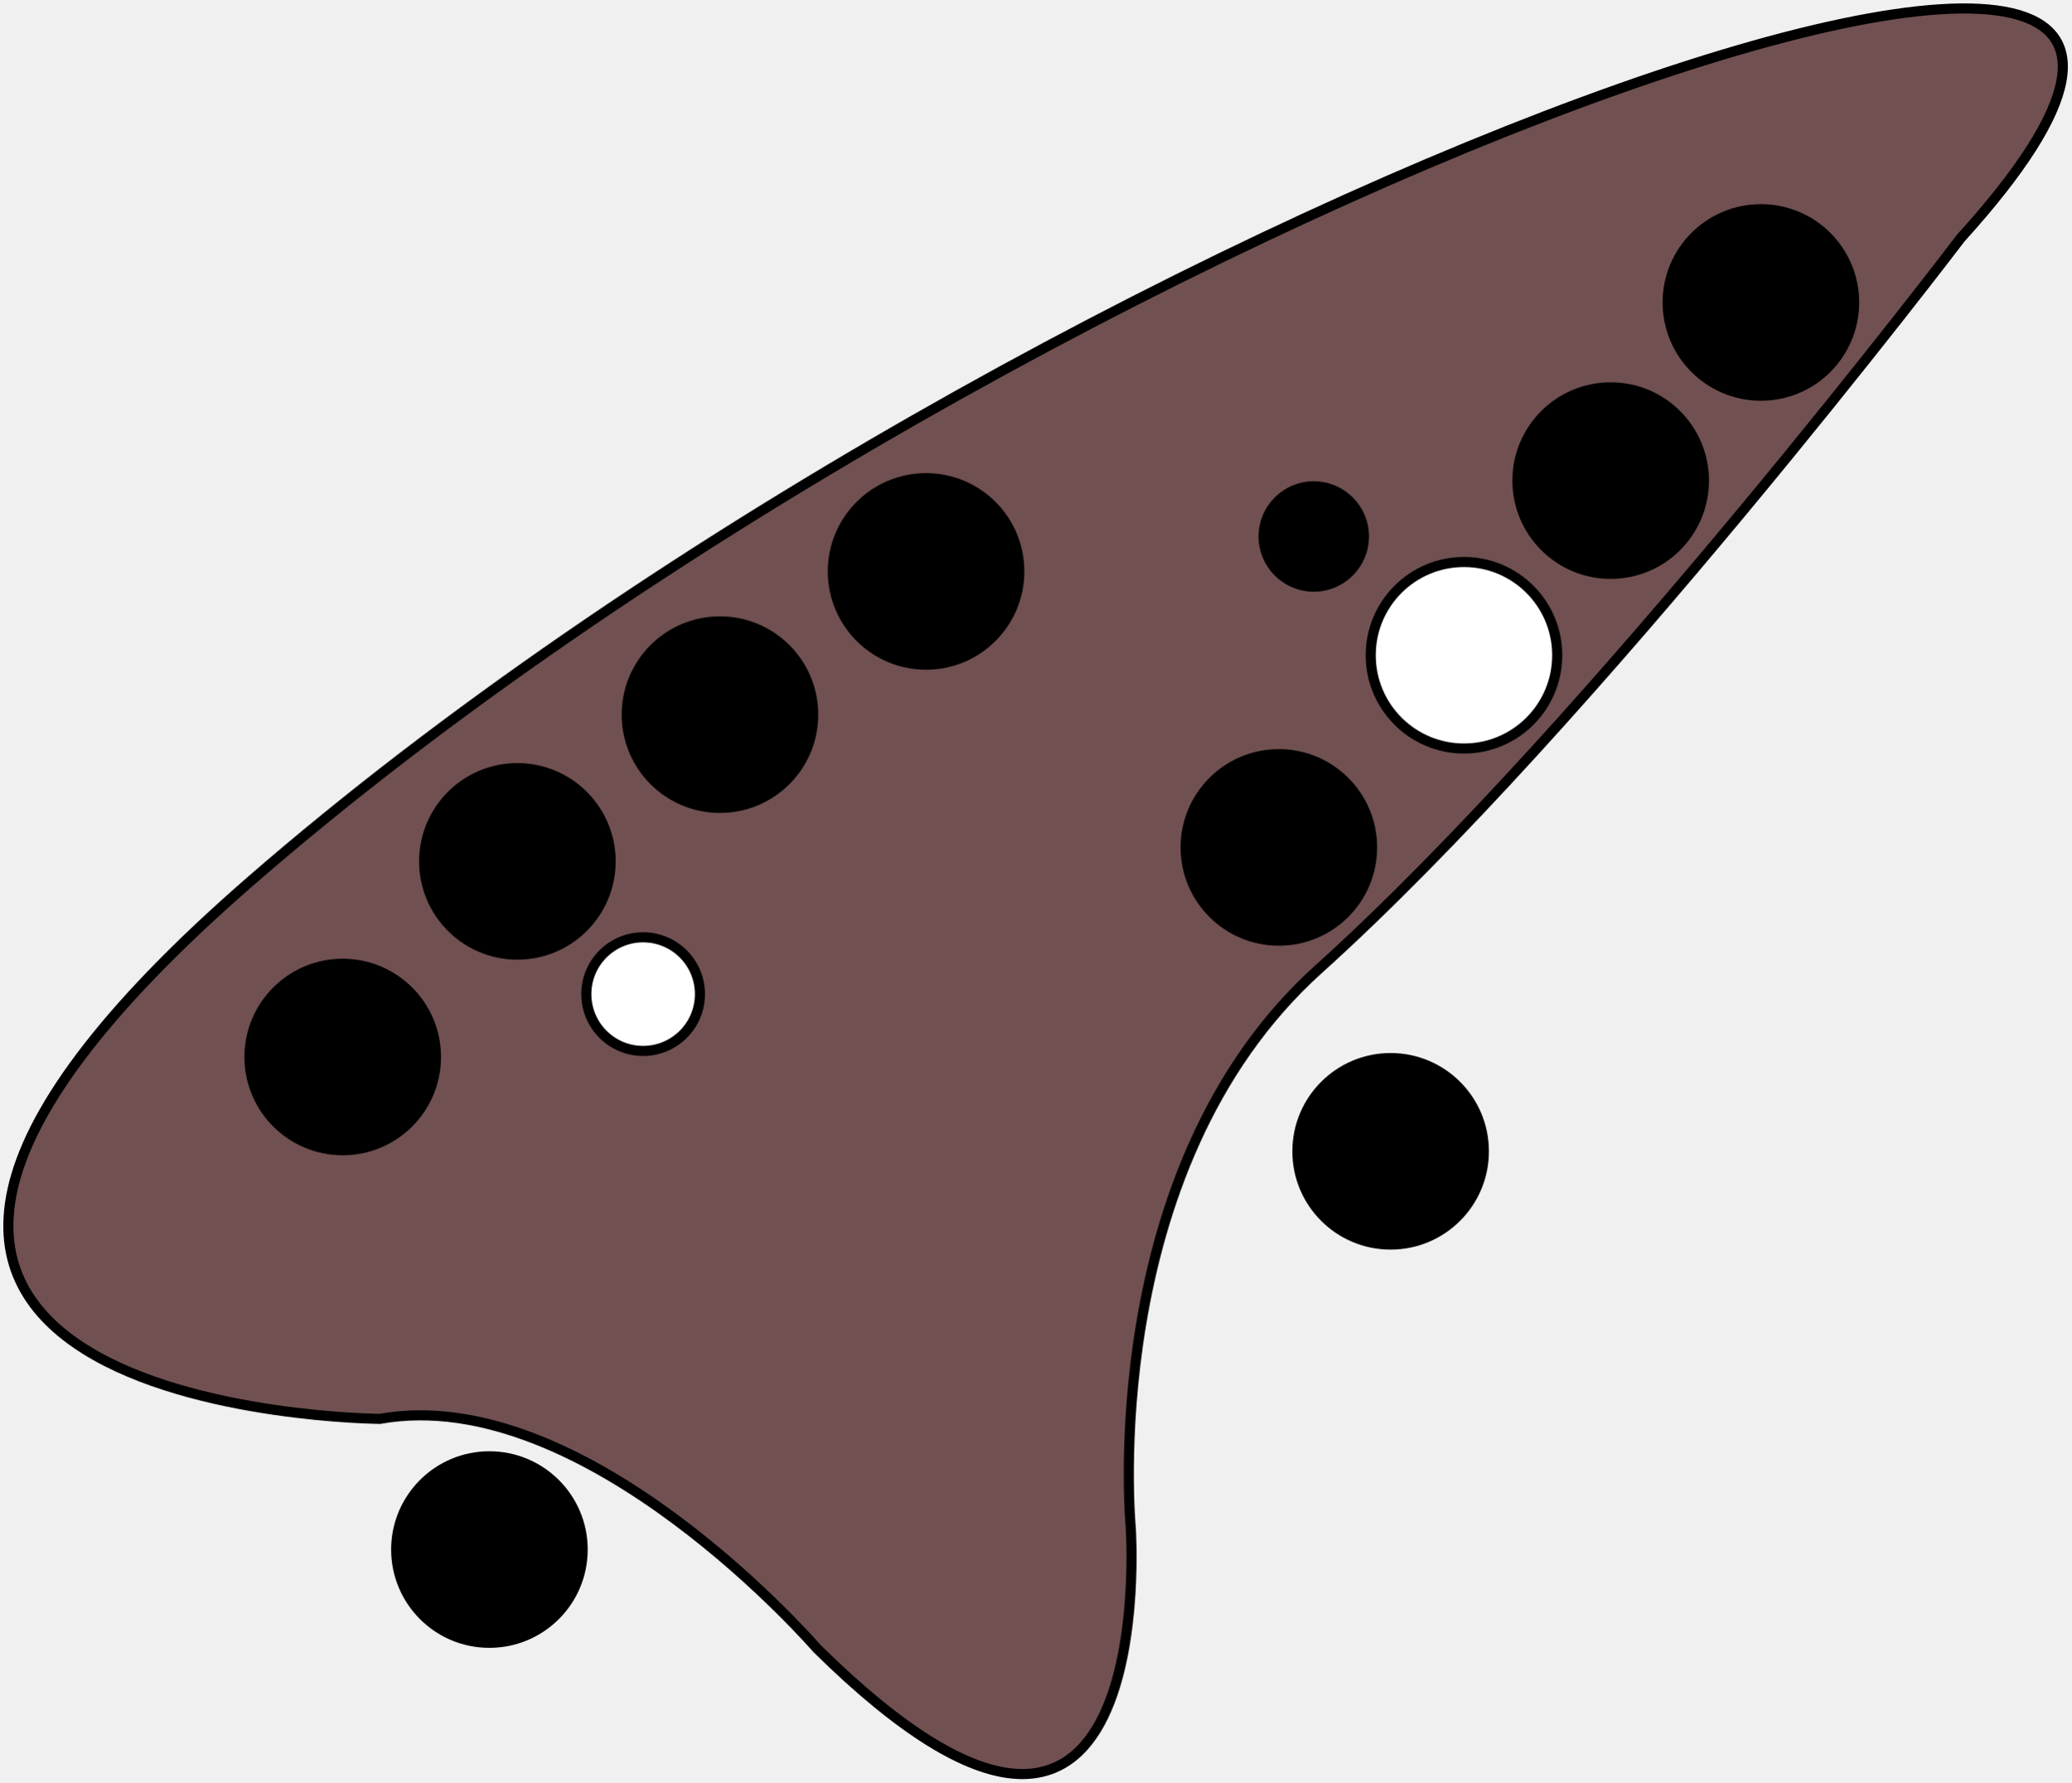
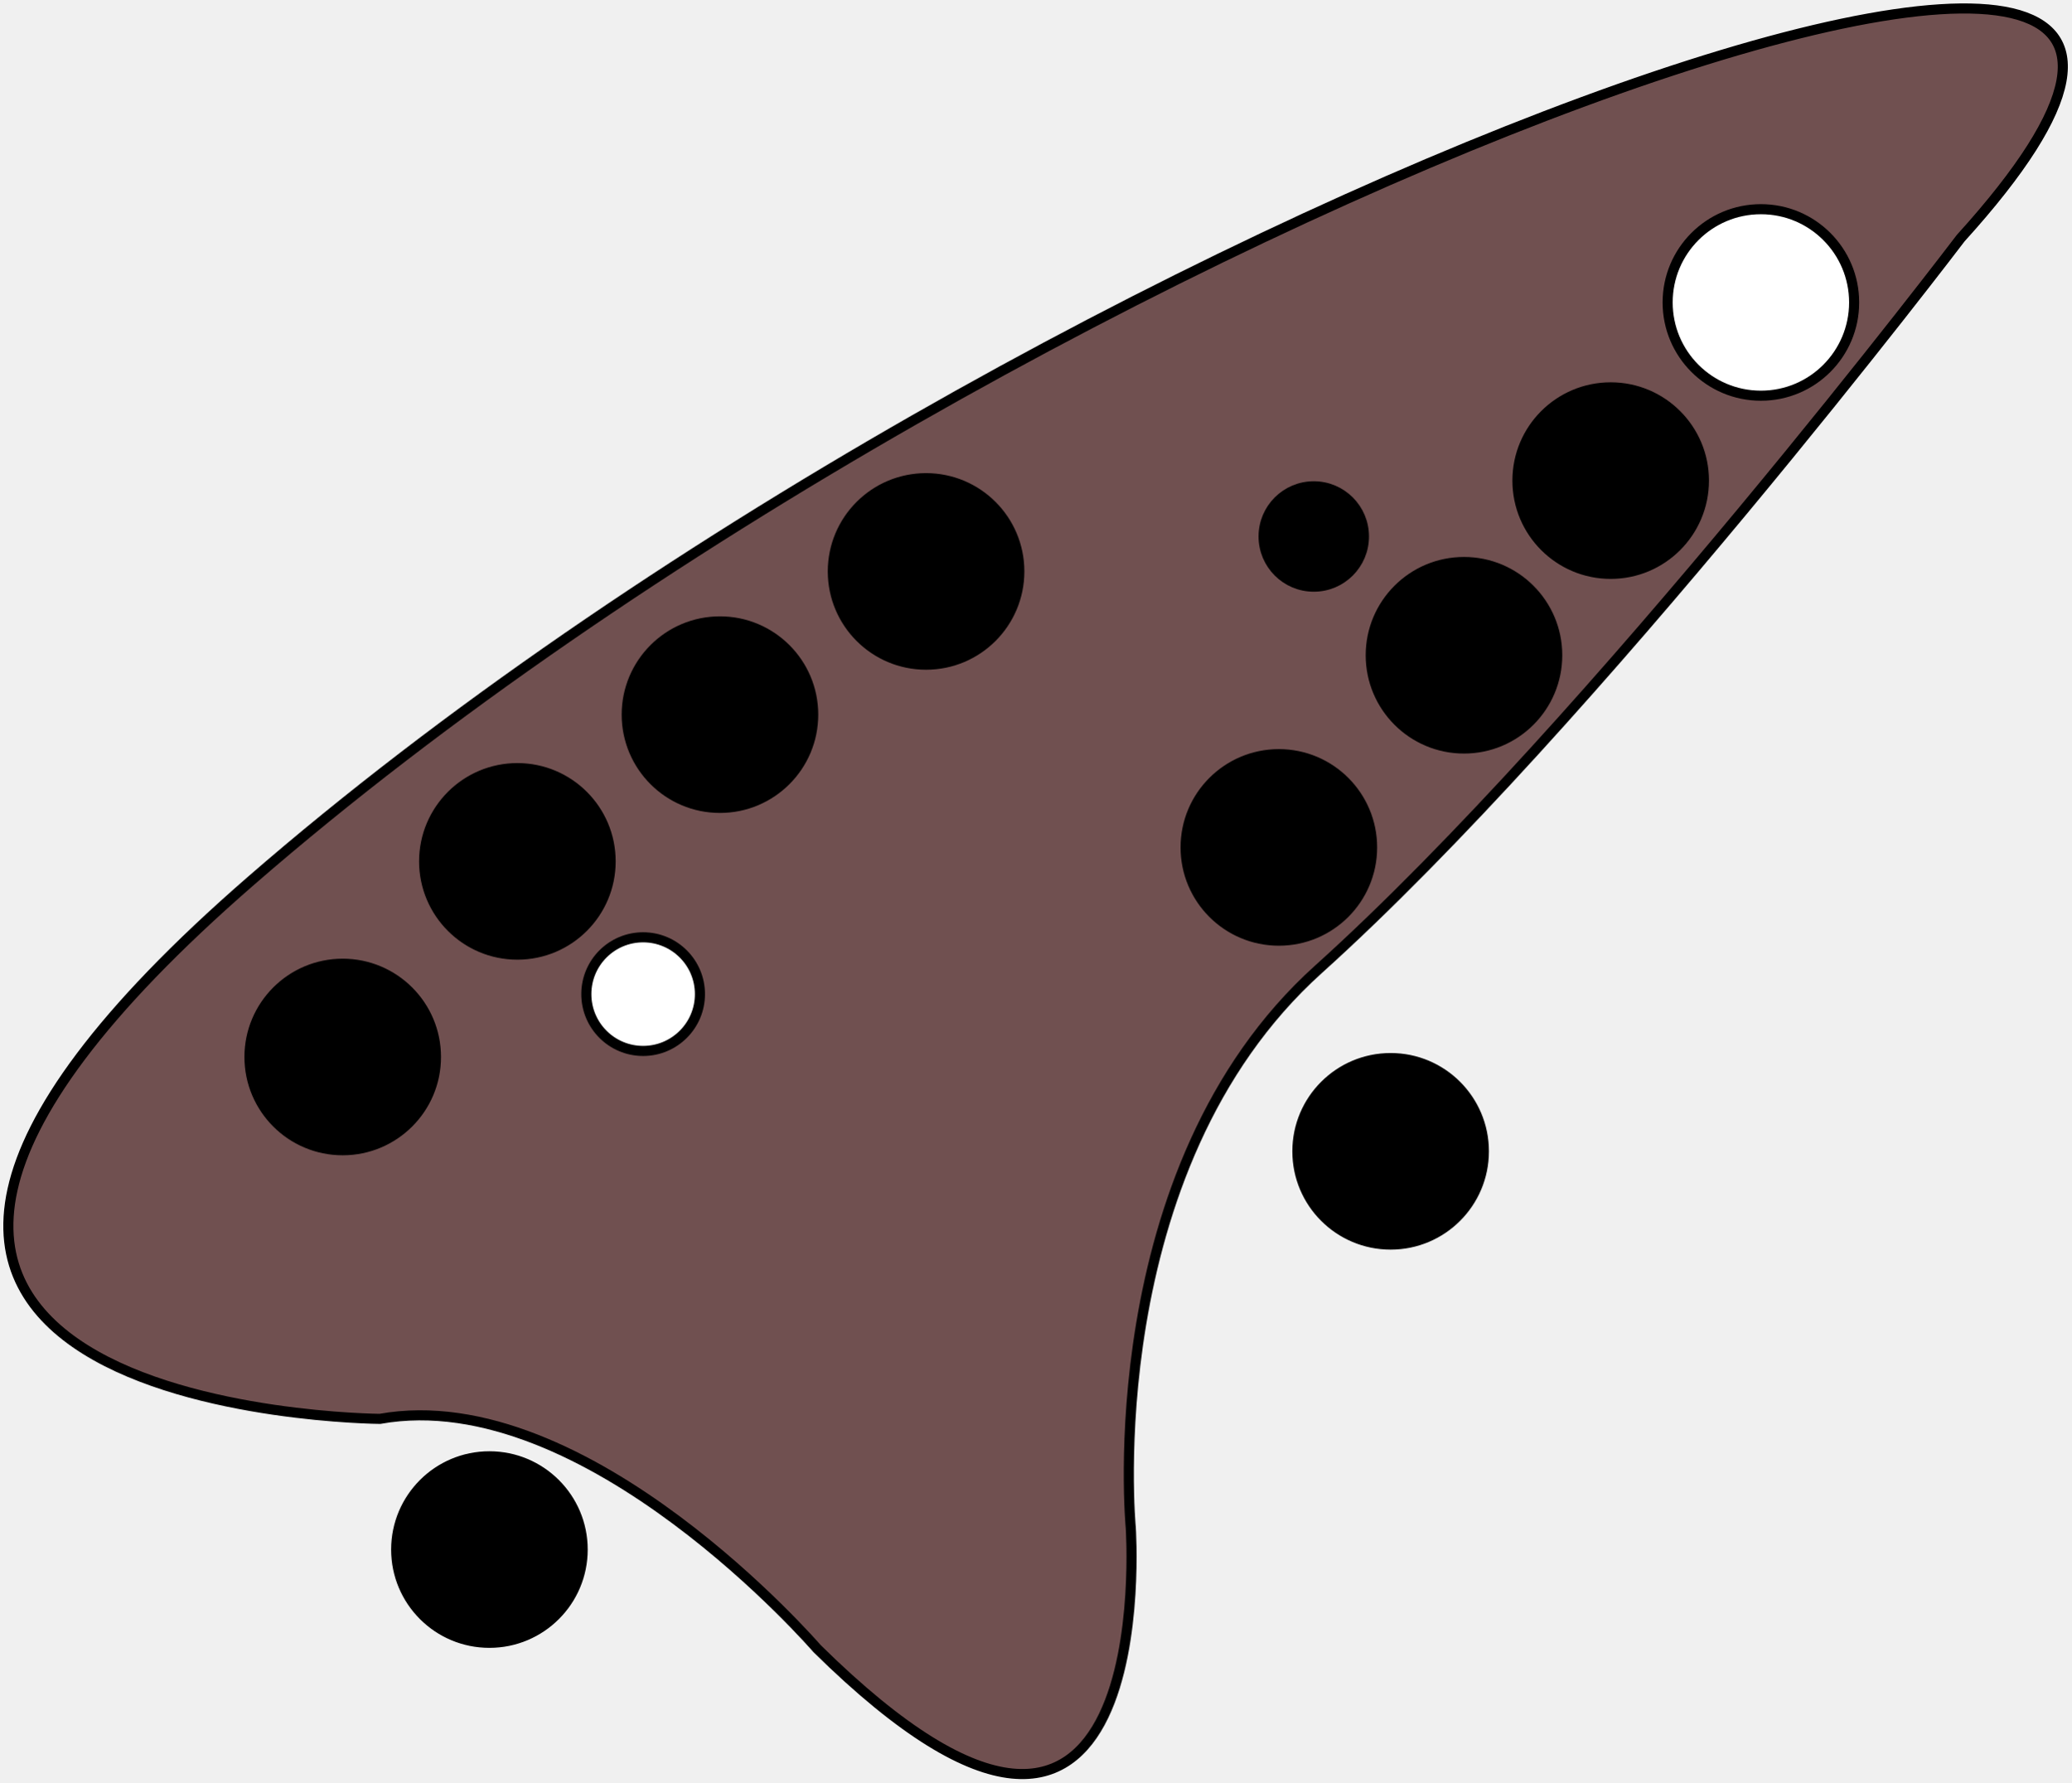
<svg xmlns="http://www.w3.org/2000/svg" width="82.138mm" height="70.682mm" viewBox="0 0 82.138 70.682" version="1.1" id="svg1">
  <defs id="defs1">
    <linearGradient id="swatch1">
      <stop style="stop-color:#ffffff;stop-opacity:1;" offset="0" id="stop1" />
    </linearGradient>
  </defs>
  <g id="layer1" transform="translate(-70.74366,-41.10124)">
    <path style="fill:#705050;fill-opacity:1;stroke:#000000;stroke-width:0.4;stroke-linecap:butt;stroke-linejoin:miter;stroke-dasharray:none;stroke-opacity:1" d="m 148.5,50.545 c 19.681,-21.707 -37.132,-1.162 -67.785,25.468 -24.344,21.148 5.094,21.354 5.094,21.354 8.195,-1.473 17.338,9.11 17.338,9.11 13.714,13.518 12.44,-4.8 12.44,-4.8 0,0 -1.371,-14.203 7.445,-22.138 C 133.948,69.715 148.5,50.545 148.5,50.545 Z" id="path13" />
    <g id="g1" transform="translate(1.662354,-1.800884)">
      <circle style="fill:#000000;fill-opacity:1;fill-rule:evenodd;stroke:#000000;stroke-width:0.4;stroke-dasharray:none;stroke-opacity:1" id="path2" cx="82.672" cy="84.817" r="3.698" />
      <circle style="fill:#000000;fill-opacity:1;fill-rule:evenodd;stroke:#000000;stroke-width:0.4;stroke-dasharray:none;stroke-opacity:1" id="path3" cx="89.599" cy="77.06" r="3.698" />
      <circle style="fill:#000000;fill-opacity:1;fill-rule:evenodd;stroke:#000000;stroke-width:0.4;stroke-dasharray:none;stroke-opacity:1" id="path4" cx="97.633" cy="71.241" r="3.698" />
      <circle style="fill:#000000;fill-opacity:1;fill-rule:evenodd;stroke:#000000;stroke-width:0.4;stroke-dasharray:none;stroke-opacity:1" id="path5" cx="105.807" cy="65.562" r="3.698" />
      <circle style="fill:#000000;fill-opacity:1;fill-rule:evenodd;stroke:#000000;stroke-width:0.4;stroke-dasharray:none;stroke-opacity:1" id="path8" cx="119.798" cy="76.506" r="3.698" />
-       <circle style="fill:#ffffff;fill-opacity:1;fill-rule:evenodd;stroke:#000000;stroke-width:0.4;stroke-dasharray:none;stroke-opacity:1" id="path9" cx="127.14" cy="68.886" r="3.698" />
+       <circle style="fill:#000000;fill-opacity:1;fill-rule:evenodd;stroke:#000000;stroke-width:0.4;stroke-dasharray:none;stroke-opacity:1" id="path9" cx="127.14" cy="68.886" r="3.698" />
      <circle style="fill:#000000;fill-opacity:1;fill-rule:evenodd;stroke:#000000;stroke-width:0.4;stroke-dasharray:none;stroke-opacity:1" id="path10" cx="132.958" cy="61.96" r="3.698" />
-       <circle style="fill:#000000;fill-opacity:1;fill-rule:evenodd;stroke:#000000;stroke-width:0.4;stroke-dasharray:none;stroke-opacity:1" id="path11" cx="138.915" cy="54.895" r="3.698" />
+       <circle style="fill:#ffffff;fill-opacity:1;fill-rule:evenodd;stroke:#000000;stroke-width:0.4;stroke-dasharray:none;stroke-opacity:1" id="path11" cx="138.915" cy="54.895" r="3.698" />
      <circle style="fill:#000000;fill-opacity:1;fill-rule:evenodd;stroke:#000000;stroke-width:0.4;stroke-dasharray:none;stroke-opacity:1" id="path1" cx="88.49" cy="104.35" r="3.698" />
      <circle style="fill:#000000;fill-opacity:1;fill-rule:evenodd;stroke:#000000;stroke-width:0.4;stroke-dasharray:none;stroke-opacity:1" id="path7" cx="124.231" cy="88.558" r="3.698" />
      <circle style="fill:#ffffff;fill-opacity:1;fill-rule:evenodd;stroke:#000000;stroke-width:0.4;stroke-dasharray:none;stroke-opacity:1" id="path6" cx="94.586" cy="82.324" r="2.253" />
      <circle style="fill:#000000;fill-opacity:1;fill-rule:evenodd;stroke:#000000;stroke-width:0.4;stroke-dasharray:none;stroke-opacity:1" id="path12" cx="121.183" cy="64.176" r="1.99" />
    </g>
  </g>
</svg>
